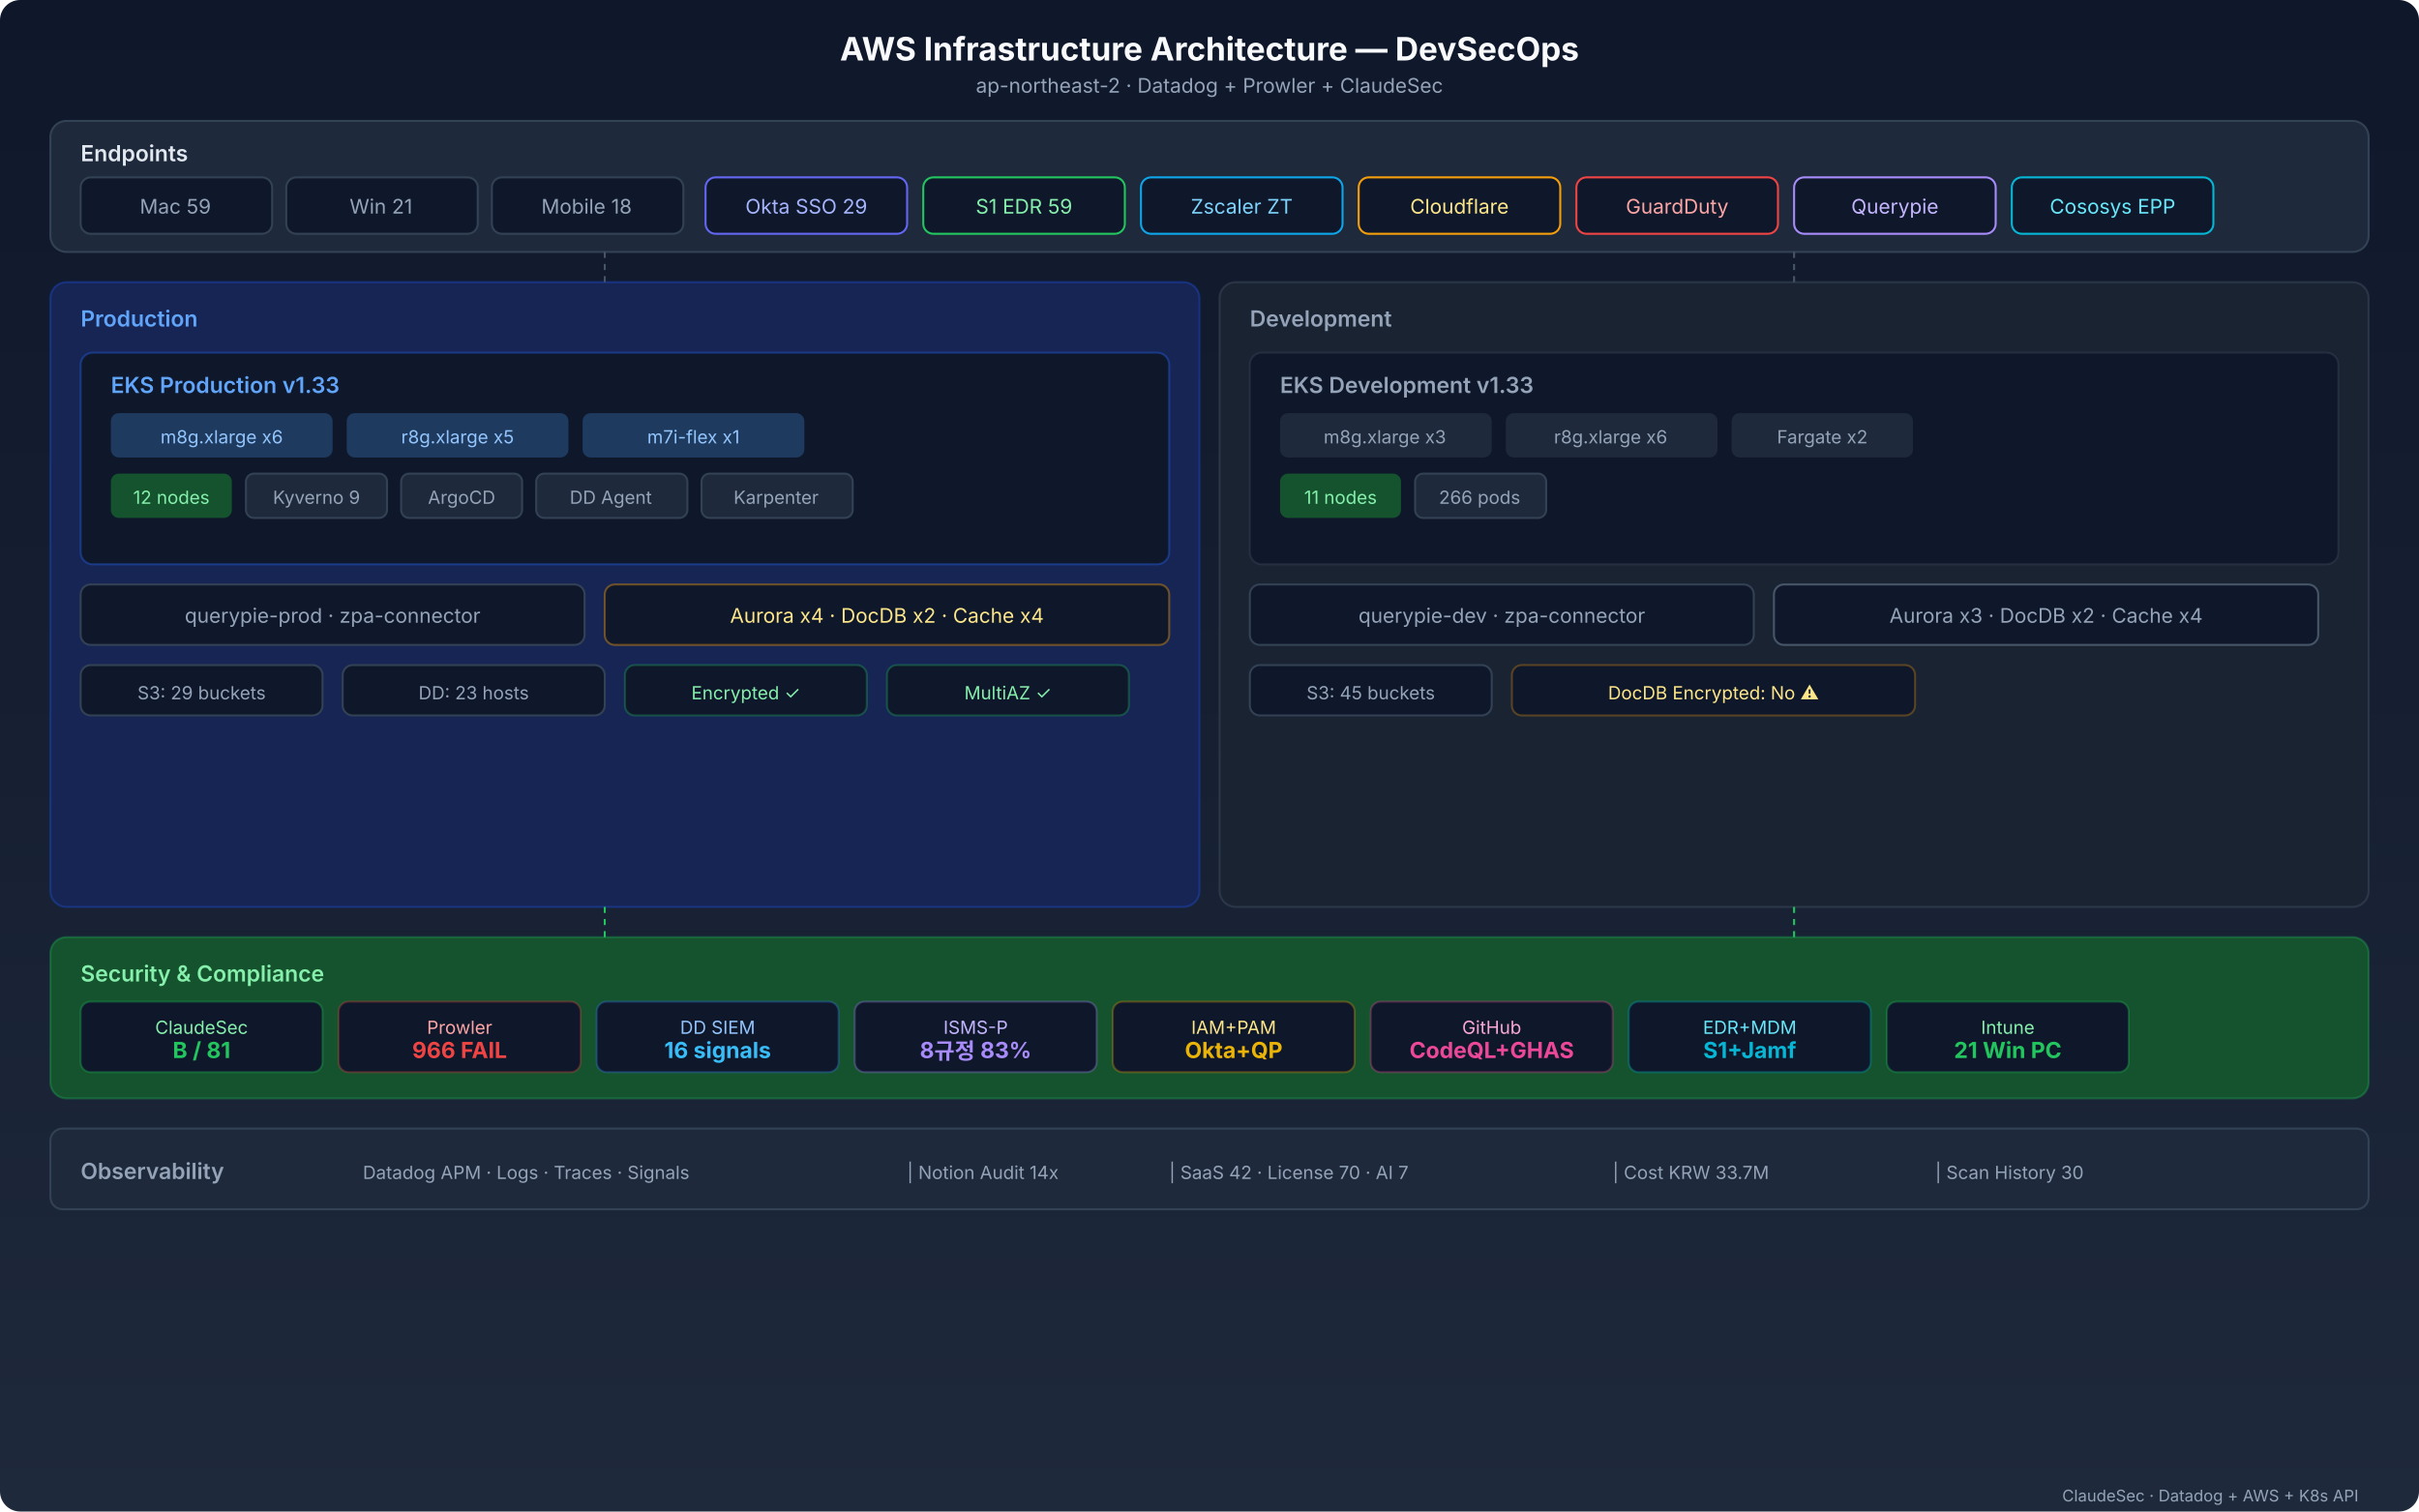
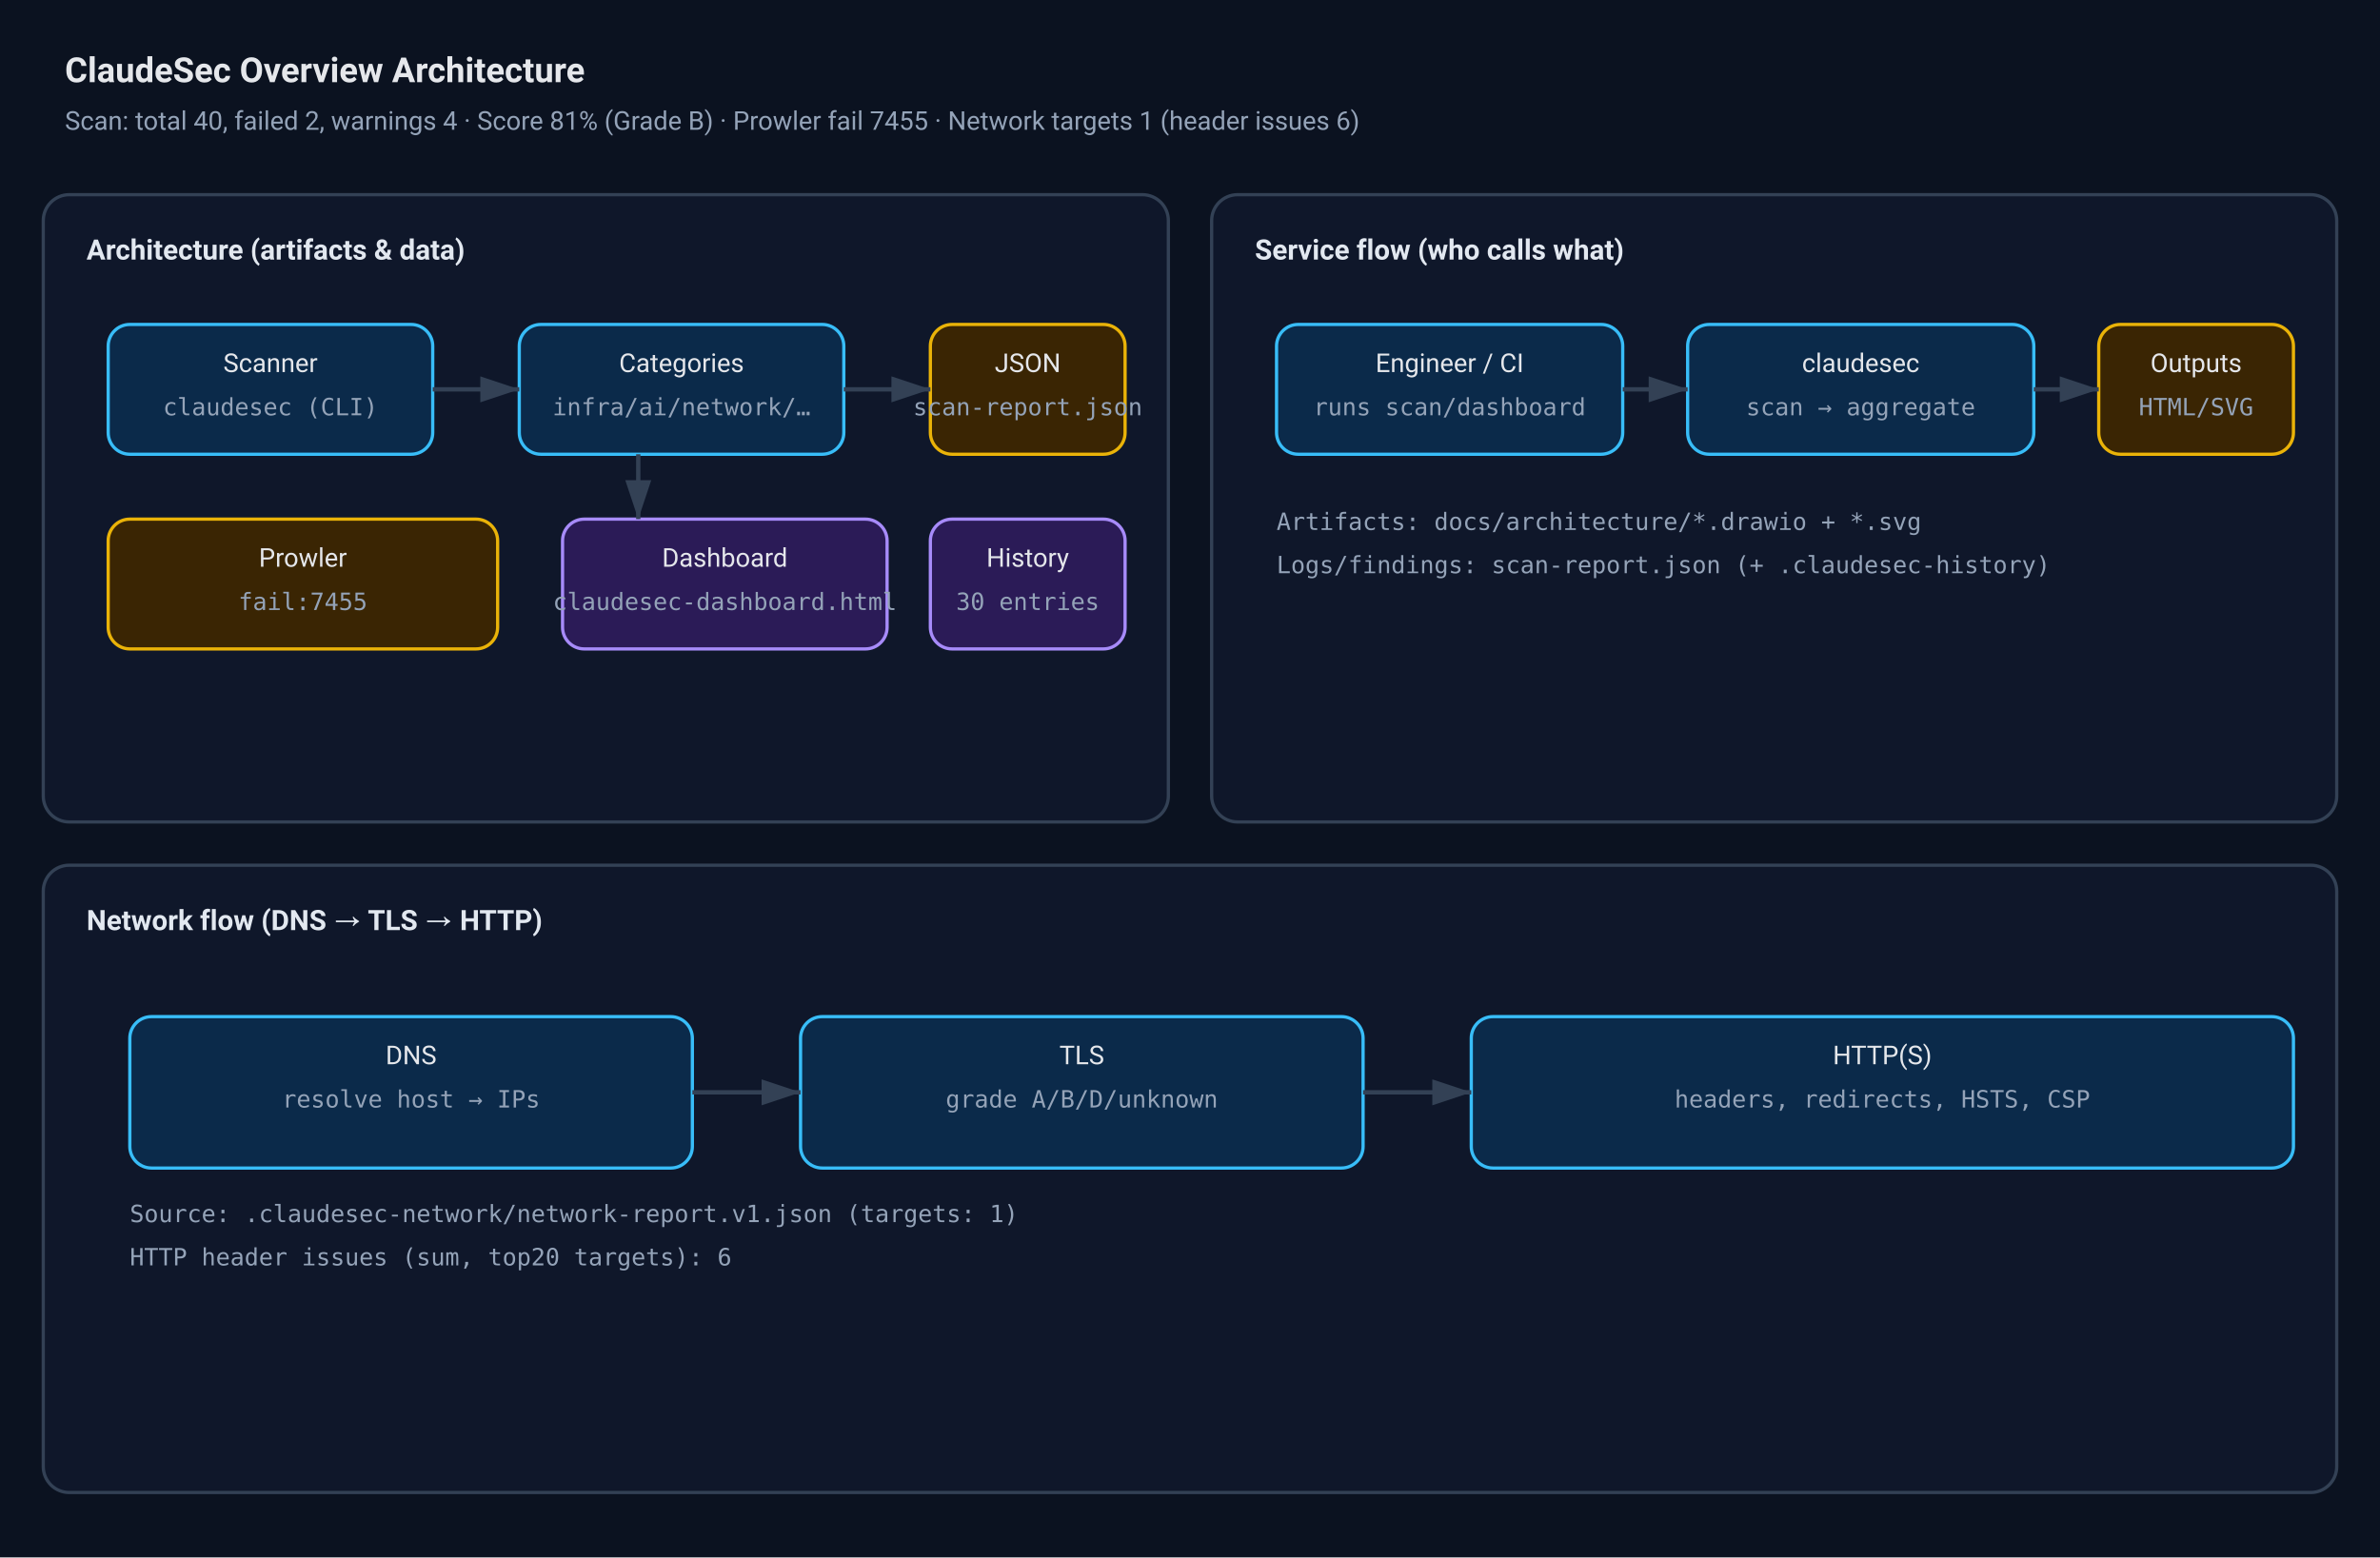
- <svg xmlns="http://www.w3.org/2000/svg" viewBox="0 0 1200 750" width="1200" height="750">
+ <svg xmlns="http://www.w3.org/2000/svg" viewBox="0 0 1100 720" width="1100" height="720">
  <defs>
-     <linearGradient id="bg" x1="0" y1="0" x2="0" y2="1">
-       <stop offset="0%" stop-color="#0f172a" />
-       <stop offset="100%" stop-color="#1e293b" />
-     </linearGradient>
+     <marker id="arrow" markerWidth="10" markerHeight="10" refX="9" refY="3" orient="auto">
+       <path d="M0,0 L0,6 L9,3 z" fill="#334155" />
+     </marker>
  </defs>
  <style>
- text{font-family:-apple-system,'Segoe UI',system-ui,sans-serif;fill:#e2e8f0}
- .t{font-size:16px;font-weight:700;fill:#f8fafc}.s{font-size:10px;fill:#94a3b8}.l{font-size:11px;font-weight:600}.c{font-size:12px;font-weight:700}.sm{font-size:9px;fill:#94a3b8}
+   .bg{fill:#0b1220}
+   .card{fill:#0f172a;stroke:#334155;stroke-width:1.5}
+   .boxA{fill:#0b2a4a;stroke:#38bdf8;stroke-width:1.5}
+   .boxB{fill:#3a2503;stroke:#eab308;stroke-width:1.5}
+   .boxC{fill:#2b1b57;stroke:#a78bfa;stroke-width:1.5}
+   .txt{font-family:system-ui,-apple-system,Segoe UI,Roboto,Helvetica,Arial,sans-serif;font-size:12px;fill:#e5e7eb}
+   .muted{fill:#94a3b8}
+   .title{font-size:16px;font-weight:700}
+   .h2{font-size:13px;font-weight:700;fill:#e2e8f0}
+   .mono{font-family:ui-monospace,SFMono-Regular,Menlo,Monaco,Consolas,monospace;font-size:11px}
</style>
-   <rect width="1200" height="750" fill="url(#bg)" rx="10" />
-   <text x="600" y="30" text-anchor="middle" class="t">AWS Infrastructure Architecture — DevSecOps</text>
-   <text x="600" y="46" text-anchor="middle" class="s">ap-northeast-2 · Datadog + Prowler + ClaudeSec</text>
-   <rect x="25" y="60" width="1150" height="65" rx="8" fill="#1e293b" stroke="#334155" />
-   <text x="40" y="80" class="l">Endpoints</text>
-   <rect x="40" y="88" width="95" height="28" rx="5" fill="#0f172a" stroke="#334155" />
-   <text x="87" y="106" text-anchor="middle" class="s">Mac 59</text>
-   <rect x="142" y="88" width="95" height="28" rx="5" fill="#0f172a" stroke="#334155" />
-   <text x="189" y="106" text-anchor="middle" class="s">Win 21</text>
-   <rect x="244" y="88" width="95" height="28" rx="5" fill="#0f172a" stroke="#334155" />
-   <text x="291" y="106" text-anchor="middle" class="s">Mobile 18</text>
-   <rect x="350" y="88" width="100" height="28" rx="5" fill="#0f172a" stroke="#6366f1" />
-   <text x="400" y="106" text-anchor="middle" class="s" style="fill:#a5b4fc">Okta SSO 29</text>
-   <rect x="458" y="88" width="100" height="28" rx="5" fill="#0f172a" stroke="#22c55e" />
-   <text x="508" y="106" text-anchor="middle" class="s" style="fill:#86efac">S1 EDR 59</text>
-   <rect x="566" y="88" width="100" height="28" rx="5" fill="#0f172a" stroke="#0ea5e9" />
-   <text x="616" y="106" text-anchor="middle" class="s" style="fill:#7dd3fc">Zscaler ZT</text>
-   <rect x="674" y="88" width="100" height="28" rx="5" fill="#0f172a" stroke="#f59e0b" />
-   <text x="724" y="106" text-anchor="middle" class="s" style="fill:#fde68a">Cloudflare</text>
-   <rect x="782" y="88" width="100" height="28" rx="5" fill="#0f172a" stroke="#ef4444" />
-   <text x="832" y="106" text-anchor="middle" class="s" style="fill:#fca5a5">GuardDuty</text>
-   <rect x="890" y="88" width="100" height="28" rx="5" fill="#0f172a" stroke="#a78bfa" />
-   <text x="940" y="106" text-anchor="middle" class="s" style="fill:#c4b5fd">Querypie</text>
-   <rect x="998" y="88" width="100" height="28" rx="5" fill="#0f172a" stroke="#06b6d4" />
-   <text x="1048" y="106" text-anchor="middle" class="s" style="fill:#67e8f9">Cososys EPP</text>
-   <rect x="25" y="140" width="570" height="310" rx="8" fill="#172554" stroke="#1d4ed8" stroke-opacity="0.4" />
-   <text x="40" y="162" class="l" style="fill:#60a5fa">Production</text>
-   <rect x="40" y="175" width="540" height="105" rx="6" fill="#0f172a" stroke="#2563eb" stroke-opacity="0.4" />
-   <text x="55" y="195" class="l" style="fill:#60a5fa">EKS Production v1.33</text>
-   <rect x="55" y="205" width="110" height="22" rx="4" fill="#1e3a5f" />
-   <text x="110" y="220" text-anchor="middle" class="sm" style="fill:#93c5fd">m8g.xlarge x6</text>
-   <rect x="172" y="205" width="110" height="22" rx="4" fill="#1e3a5f" />
-   <text x="227" y="220" text-anchor="middle" class="sm" style="fill:#93c5fd">r8g.xlarge x5</text>
-   <rect x="289" y="205" width="110" height="22" rx="4" fill="#1e3a5f" />
-   <text x="344" y="220" text-anchor="middle" class="sm" style="fill:#93c5fd">m7i-flex x1</text>
-   <rect x="55" y="235" width="60" height="22" rx="4" fill="#14532d" />
-   <text x="85" y="250" text-anchor="middle" class="sm" style="fill:#86efac">12 nodes</text>
-   <rect x="122" y="235" width="70" height="22" rx="4" fill="#1e293b" stroke="#334155" />
-   <text x="157" y="250" text-anchor="middle" class="sm">Kyverno 9</text>
-   <rect x="199" y="235" width="60" height="22" rx="4" fill="#1e293b" stroke="#334155" />
-   <text x="229" y="250" text-anchor="middle" class="sm">ArgoCD</text>
-   <rect x="266" y="235" width="75" height="22" rx="4" fill="#1e293b" stroke="#334155" />
-   <text x="303" y="250" text-anchor="middle" class="sm">DD Agent</text>
-   <rect x="348" y="235" width="75" height="22" rx="4" fill="#1e293b" stroke="#334155" />
-   <text x="385" y="250" text-anchor="middle" class="sm">Karpenter</text>
-   <rect x="40" y="290" width="250" height="30" rx="5" fill="#0f172a" stroke="#334155" />
-   <text x="165" y="309" text-anchor="middle" class="s">querypie-prod · zpa-connector</text>
-   <rect x="300" y="290" width="280" height="30" rx="5" fill="#0f172a" stroke="#f59e0b" stroke-opacity="0.4" />
-   <text x="440" y="309" text-anchor="middle" class="s" style="fill:#fde68a">Aurora x4 · DocDB x2 · Cache x4</text>
-   <rect x="40" y="330" width="120" height="25" rx="5" fill="#0f172a" stroke="#334155" />
-   <text x="100" y="347" text-anchor="middle" class="sm">S3: 29 buckets</text>
-   <rect x="170" y="330" width="130" height="25" rx="5" fill="#0f172a" stroke="#334155" />
-   <text x="235" y="347" text-anchor="middle" class="sm">DD: 23 hosts</text>
-   <rect x="310" y="330" width="120" height="25" rx="5" fill="#0f172a" stroke="#22c55e" stroke-opacity="0.3" />
-   <text x="370" y="347" text-anchor="middle" class="sm" style="fill:#86efac">Encrypted ✓</text>
-   <rect x="440" y="330" width="120" height="25" rx="5" fill="#0f172a" stroke="#22c55e" stroke-opacity="0.3" />
-   <text x="500" y="347" text-anchor="middle" class="sm" style="fill:#86efac">MultiAZ ✓</text>
-   <rect x="605" y="140" width="570" height="310" rx="8" fill="#1a2332" stroke="#475569" stroke-opacity="0.4" />
-   <text x="620" y="162" class="l" style="fill:#94a3b8">Development</text>
-   <rect x="620" y="175" width="540" height="105" rx="6" fill="#0f172a" stroke="#475569" stroke-opacity="0.3" />
-   <text x="635" y="195" class="l" style="fill:#94a3b8">EKS Development v1.33</text>
-   <rect x="635" y="205" width="105" height="22" rx="4" fill="#1e293b" />
-   <text x="687" y="220" text-anchor="middle" class="sm">m8g.xlarge x3</text>
-   <rect x="747" y="205" width="105" height="22" rx="4" fill="#1e293b" />
-   <text x="799" y="220" text-anchor="middle" class="sm">r8g.xlarge x6</text>
-   <rect x="859" y="205" width="90" height="22" rx="4" fill="#1e293b" />
-   <text x="904" y="220" text-anchor="middle" class="sm">Fargate x2</text>
-   <rect x="635" y="235" width="60" height="22" rx="4" fill="#14532d" />
-   <text x="665" y="250" text-anchor="middle" class="sm" style="fill:#86efac">11 nodes</text>
-   <rect x="702" y="235" width="65" height="22" rx="4" fill="#1e293b" stroke="#334155" />
-   <text x="734" y="250" text-anchor="middle" class="sm">266 pods</text>
-   <rect x="620" y="290" width="250" height="30" rx="5" fill="#0f172a" stroke="#334155" />
-   <text x="745" y="309" text-anchor="middle" class="s">querypie-dev · zpa-connector</text>
-   <rect x="880" y="290" width="270" height="30" rx="5" fill="#0f172a" stroke="#475569" />
-   <text x="1015" y="309" text-anchor="middle" class="s">Aurora x3 · DocDB x2 · Cache x4</text>
-   <rect x="620" y="330" width="120" height="25" rx="5" fill="#0f172a" stroke="#334155" />
-   <text x="680" y="347" text-anchor="middle" class="sm">S3: 45 buckets</text>
-   <rect x="750" y="330" width="200" height="25" rx="5" fill="#0f172a" stroke="#f59e0b" stroke-opacity="0.3" />
-   <text x="850" y="347" text-anchor="middle" class="sm" style="fill:#fde68a">DocDB Encrypted: No ⚠</text>
-   <rect x="25" y="465" width="1150" height="80" rx="8" fill="#14532d" stroke="#22c55e" stroke-opacity="0.3" />
-   <text x="40" y="487" class="l" style="fill:#86efac">Security &amp; Compliance</text>
-   <rect x="40" y="497" width="120" height="35" rx="5" fill="#0f172a" stroke="#22c55e" stroke-opacity="0.3" />
-   <text x="100" y="513" text-anchor="middle" class="sm" style="fill:#86efac">ClaudeSec</text>
-   <text x="100" y="525" text-anchor="middle" class="c" style="fill:#22c55e;font-size:11px">B / 81</text>
-   <rect x="168" y="497" width="120" height="35" rx="5" fill="#0f172a" stroke="#ef4444" stroke-opacity="0.3" />
-   <text x="228" y="513" text-anchor="middle" class="sm" style="fill:#fca5a5">Prowler</text>
-   <text x="228" y="525" text-anchor="middle" class="c" style="fill:#ef4444;font-size:11px">966 FAIL</text>
-   <rect x="296" y="497" width="120" height="35" rx="5" fill="#0f172a" stroke="#3b82f6" stroke-opacity="0.3" />
-   <text x="356" y="513" text-anchor="middle" class="sm" style="fill:#93c5fd">DD SIEM</text>
-   <text x="356" y="525" text-anchor="middle" class="c" style="fill:#38bdf8;font-size:11px">16 signals</text>
-   <rect x="424" y="497" width="120" height="35" rx="5" fill="#0f172a" stroke="#a78bfa" stroke-opacity="0.3" />
-   <text x="484" y="513" text-anchor="middle" class="sm" style="fill:#c4b5fd">ISMS-P</text>
-   <text x="484" y="525" text-anchor="middle" class="c" style="fill:#a78bfa;font-size:11px">8규정 83%</text>
-   <rect x="552" y="497" width="120" height="35" rx="5" fill="#0f172a" stroke="#f59e0b" stroke-opacity="0.3" />
-   <text x="612" y="513" text-anchor="middle" class="sm" style="fill:#fde68a">IAM+PAM</text>
-   <text x="612" y="525" text-anchor="middle" class="c" style="fill:#eab308;font-size:11px">Okta+QP</text>
-   <rect x="680" y="497" width="120" height="35" rx="5" fill="#0f172a" stroke="#ec4899" stroke-opacity="0.3" />
-   <text x="740" y="513" text-anchor="middle" class="sm" style="fill:#f9a8d4">GitHub</text>
-   <text x="740" y="525" text-anchor="middle" class="c" style="fill:#ec4899;font-size:11px">CodeQL+GHAS</text>
-   <rect x="808" y="497" width="120" height="35" rx="5" fill="#0f172a" stroke="#06b6d4" stroke-opacity="0.3" />
-   <text x="868" y="513" text-anchor="middle" class="sm" style="fill:#67e8f9">EDR+MDM</text>
-   <text x="868" y="525" text-anchor="middle" class="c" style="fill:#06b6d4;font-size:11px">S1+Jamf</text>
-   <rect x="936" y="497" width="120" height="35" rx="5" fill="#0f172a" stroke="#22c55e" stroke-opacity="0.3" />
-   <text x="996" y="513" text-anchor="middle" class="sm" style="fill:#86efac">Intune</text>
-   <text x="996" y="525" text-anchor="middle" class="c" style="fill:#22c55e;font-size:11px">21 Win PC</text>
-   <rect x="25" y="560" width="1150" height="40" rx="6" fill="#1e293b" stroke="#334155" />
-   <text x="40" y="585" class="l" style="fill:#94a3b8">Observability</text>
-   <text x="180" y="585" class="sm">Datadog APM · Logs · Traces · Signals</text>
-   <text x="450" y="585" class="sm">| Notion Audit 14x</text>
-   <text x="580" y="585" class="sm">| SaaS 42 · License 70 · AI 7</text>
-   <text x="800" y="585" class="sm">| Cost KRW 33.7M</text>
-   <text x="960" y="585" class="sm">| Scan History 30</text>
-   <line x1="300" y1="125" x2="300" y2="140" stroke="#475569" stroke-width="1" stroke-dasharray="3,3" />
-   <line x1="890" y1="125" x2="890" y2="140" stroke="#475569" stroke-width="1" stroke-dasharray="3,3" />
-   <line x1="300" y1="450" x2="300" y2="465" stroke="#22c55e" stroke-width="1" stroke-dasharray="3,3" />
-   <line x1="890" y1="450" x2="890" y2="465" stroke="#22c55e" stroke-width="1" stroke-dasharray="3,3" />
-   <text x="1170" y="745" text-anchor="end" class="sm" style="font-size:8px">ClaudeSec · Datadog + AWS + K8s API</text>
+   <rect class="bg" x="0" y="0" width="1100" height="720" />
+   <text class="txt title" x="30" y="38">ClaudeSec Overview Architecture</text>
+   <text class="txt muted" x="30" y="60">Scan: total 40, failed 2, warnings 4 · Score 81% (Grade B) · Prowler fail 7455 · Network targets 1 (header issues 6)</text>
+   <rect class="card" x="20" y="90" width="520" height="290" rx="12" />
+   <rect class="card" x="560" y="90" width="520" height="290" rx="12" />
+   <rect class="card" x="20" y="400" width="1060" height="290" rx="12" />
+   <text class="txt h2" x="40" y="120">Architecture (artifacts &amp; data)</text>
+   <text class="txt h2" x="580" y="120">Service flow (who calls what)</text>
+   <text class="txt h2" x="40" y="430">Network flow (DNS → TLS → HTTP)</text>
+   <rect x="50" y="150" width="150" height="60" rx="10" class="boxA" />
+   <text class="txt" x="125.0" y="172" text-anchor="middle">Scanner</text>
+   <text class="txt muted mono" x="125.0" y="192" text-anchor="middle">claudesec (CLI)</text>
+   <rect x="240" y="150" width="150" height="60" rx="10" class="boxA" />
+   <text class="txt" x="315.0" y="172" text-anchor="middle">Categories</text>
+   <text class="txt muted mono" x="315.0" y="192" text-anchor="middle">infra/ai/network/…</text>
+   <rect x="430" y="150" width="90" height="60" rx="10" class="boxB" />
+   <text class="txt" x="475.0" y="172" text-anchor="middle">JSON</text>
+   <text class="txt muted mono" x="475.0" y="192" text-anchor="middle">scan-report.json</text>
+   <rect x="50" y="240" width="180" height="60" rx="10" class="boxB" />
+   <text class="txt" x="140.0" y="262" text-anchor="middle">Prowler</text>
+   <text class="txt muted mono" x="140.0" y="282" text-anchor="middle">fail:7455</text>
+   <rect x="260" y="240" width="150" height="60" rx="10" class="boxC" />
+   <text class="txt" x="335.0" y="262" text-anchor="middle">Dashboard</text>
+   <text class="txt muted mono" x="335.0" y="282" text-anchor="middle">claudesec-dashboard.html</text>
+   <rect x="430" y="240" width="90" height="60" rx="10" class="boxC" />
+   <text class="txt" x="475.0" y="262" text-anchor="middle">History</text>
+   <text class="txt muted mono" x="475.0" y="282" text-anchor="middle">30 entries</text>
+   <line x1="200" y1="180" x2="240" y2="180" stroke="#334155" stroke-width="2" marker-end="url(#arrow)" />
+   <line x1="390" y1="180" x2="430" y2="180" stroke="#334155" stroke-width="2" marker-end="url(#arrow)" />
+   <line x1="295" y1="210" x2="295" y2="240" stroke="#334155" stroke-width="2" marker-end="url(#arrow)" />
+   <rect x="590" y="150" width="160" height="60" rx="10" class="boxA" />
+   <text class="txt" x="670.0" y="172" text-anchor="middle">Engineer / CI</text>
+   <text class="txt muted mono" x="670.0" y="192" text-anchor="middle">runs scan/dashboard</text>
+   <rect x="780" y="150" width="160" height="60" rx="10" class="boxA" />
+   <text class="txt" x="860.0" y="172" text-anchor="middle">claudesec</text>
+   <text class="txt muted mono" x="860.0" y="192" text-anchor="middle">scan → aggregate</text>
+   <rect x="970" y="150" width="90" height="60" rx="10" class="boxB" />
+   <text class="txt" x="1015.0" y="172" text-anchor="middle">Outputs</text>
+   <text class="txt muted mono" x="1015.0" y="192" text-anchor="middle">HTML/SVG</text>
+   <line x1="750" y1="180" x2="780" y2="180" stroke="#334155" stroke-width="2" marker-end="url(#arrow)" />
+   <line x1="940" y1="180" x2="970" y2="180" stroke="#334155" stroke-width="2" marker-end="url(#arrow)" />
+   <text class="txt muted mono" x="590" y="245">Artifacts: docs/architecture/*.drawio + *.svg</text>
+   <text class="txt muted mono" x="590" y="265">Logs/findings: scan-report.json (+ .claudesec-history)</text>
+   <rect x="60" y="470" width="260" height="70" rx="10" class="boxA" />
+   <text class="txt" x="190.0" y="492" text-anchor="middle">DNS</text>
+   <text class="txt muted mono" x="190.0" y="512" text-anchor="middle">resolve host → IPs</text>
+   <rect x="370" y="470" width="260" height="70" rx="10" class="boxA" />
+   <text class="txt" x="500.0" y="492" text-anchor="middle">TLS</text>
+   <text class="txt muted mono" x="500.0" y="512" text-anchor="middle">grade A/B/D/unknown</text>
+   <rect x="680" y="470" width="380" height="70" rx="10" class="boxA" />
+   <text class="txt" x="870.0" y="492" text-anchor="middle">HTTP(S)</text>
+   <text class="txt muted mono" x="870.0" y="512" text-anchor="middle">headers, redirects, HSTS, CSP</text>
+   <line x1="320" y1="505" x2="370" y2="505" stroke="#334155" stroke-width="2" marker-end="url(#arrow)" />
+   <line x1="630" y1="505" x2="680" y2="505" stroke="#334155" stroke-width="2" marker-end="url(#arrow)" />
+   <text class="txt muted mono" x="60" y="565">Source: .claudesec-network/network-report.v1.json (targets: 1)</text>
+   <text class="txt muted mono" x="60" y="585">HTTP header issues (sum, top20 targets): 6</text>
</svg>
